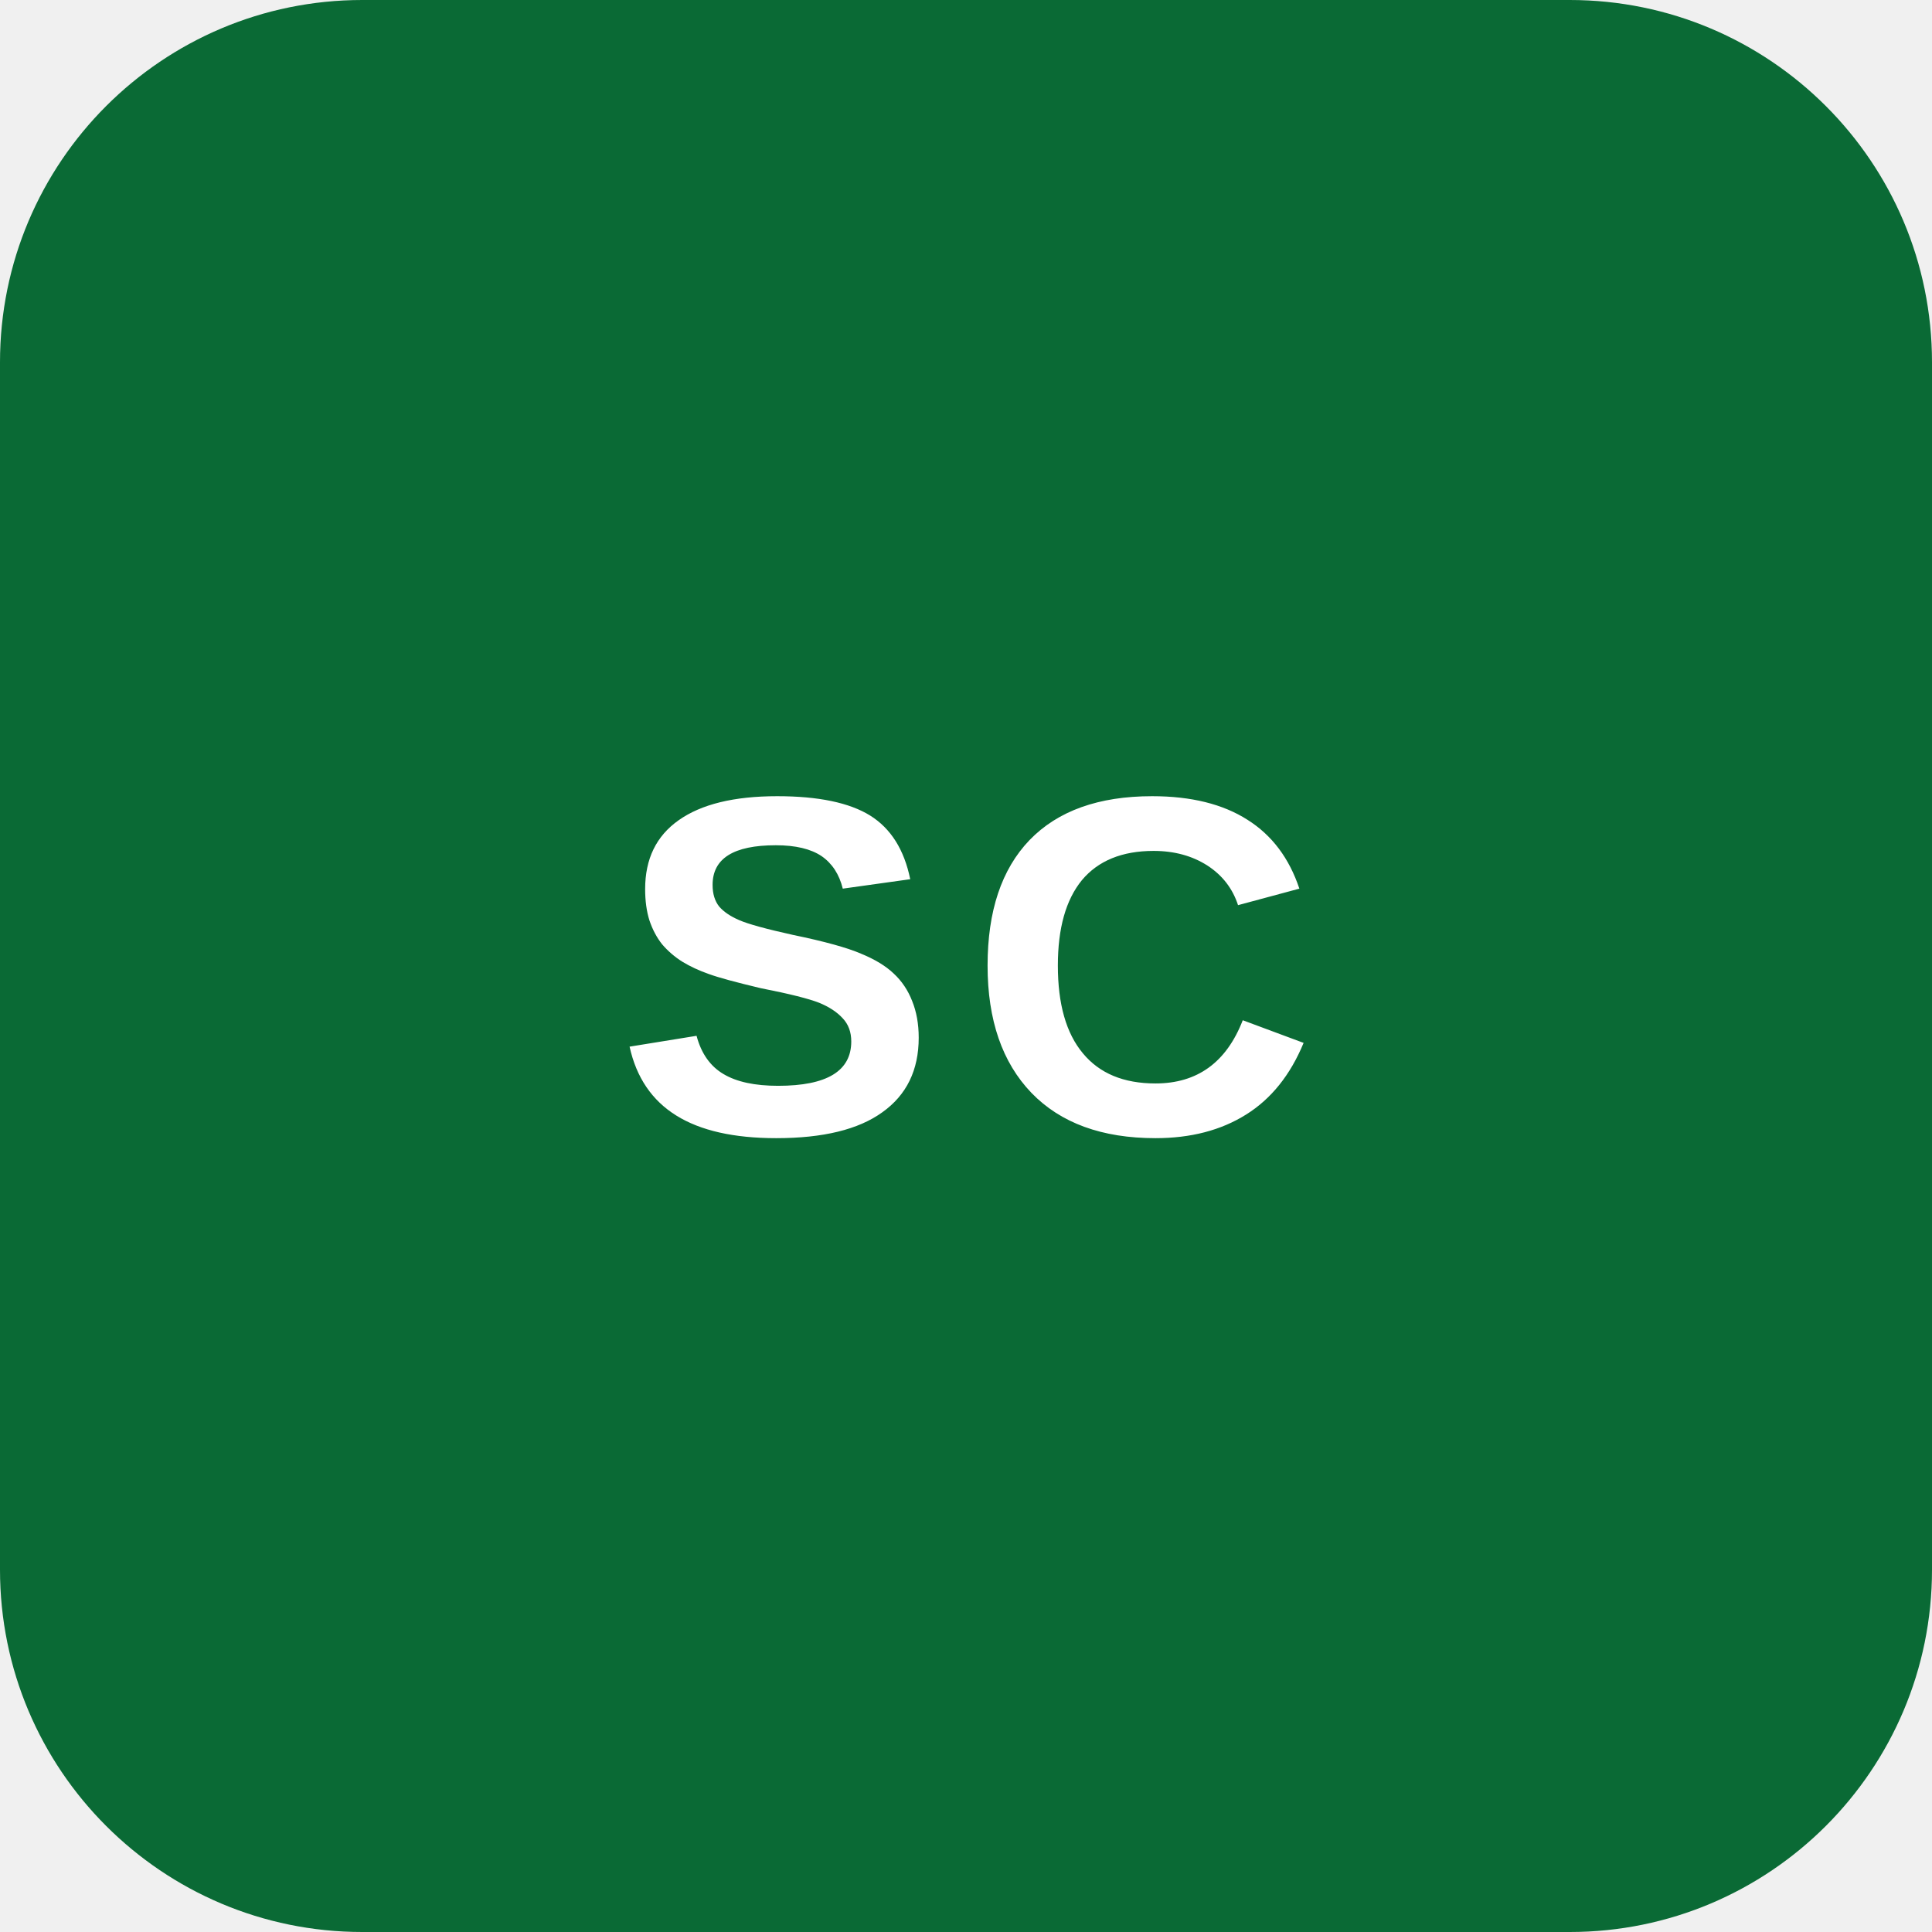
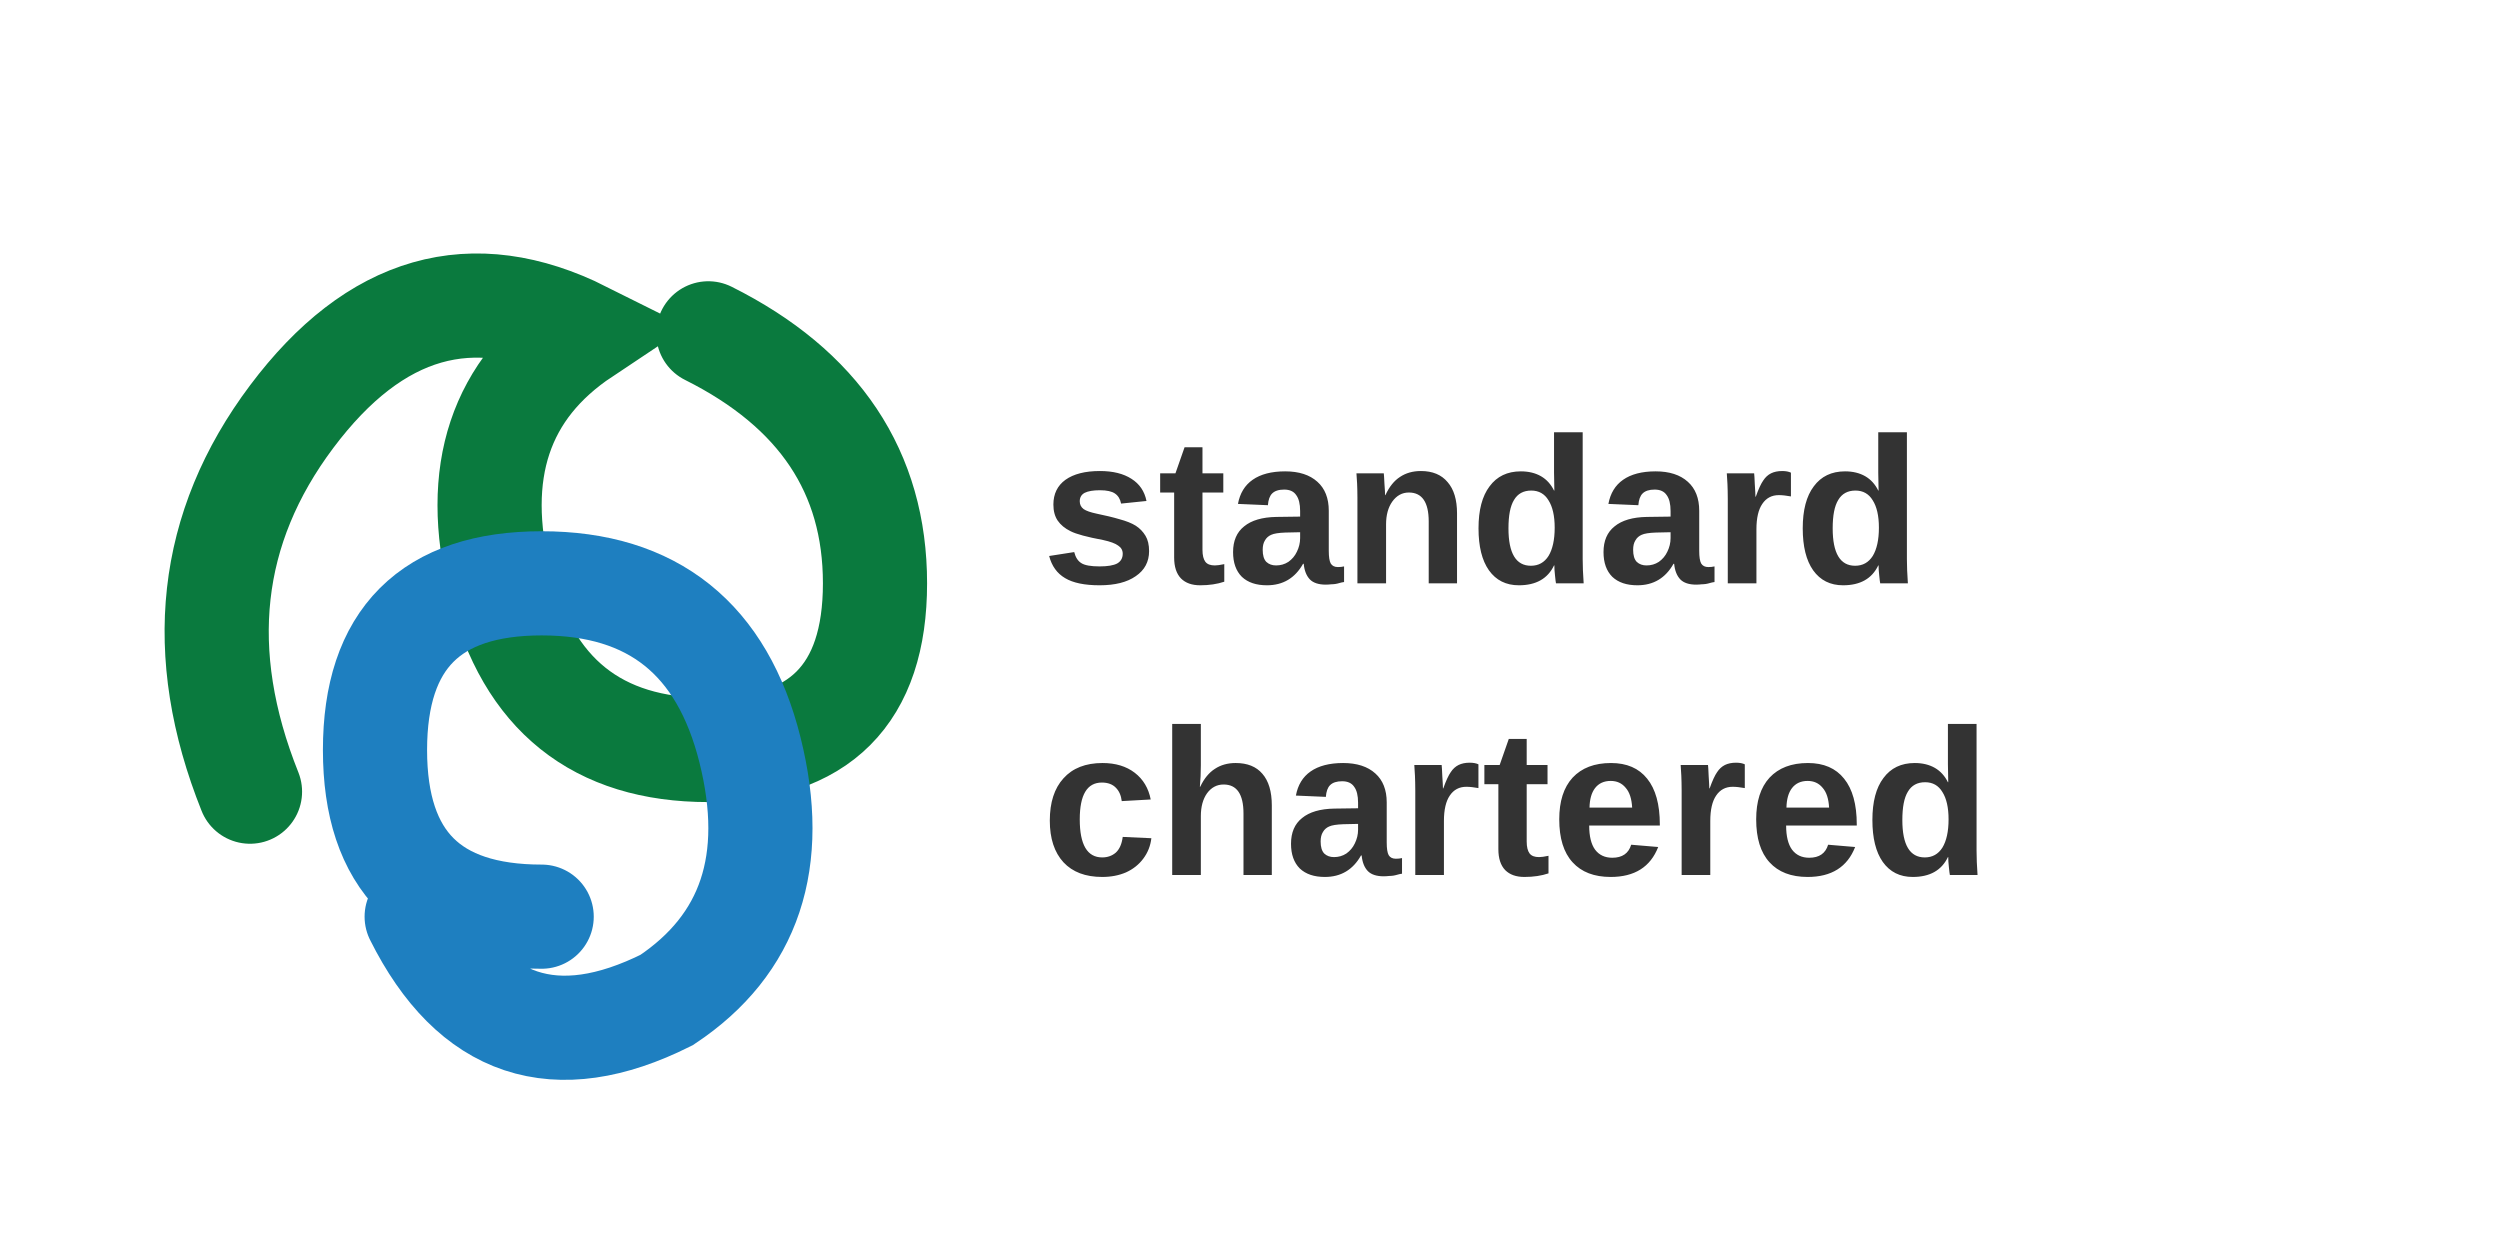
- <svg xmlns="http://www.w3.org/2000/svg" width="64" height="64" viewBox="0 0 64 64">
-   <rect width="64" height="64" rx="12" fill="#0a6a35" />
-   <text x="32" y="32" font-family="Arial,sans-serif" font-size="16" font-weight="800" fill="#fff" text-anchor="middle" dominant-baseline="central" letter-spacing="1">SC</text>
+ <svg xmlns="http://www.w3.org/2000/svg" viewBox="0 0 120 60" width="120" height="60">
+   <rect width="120" height="60" fill="#fff" />
+   <path d="M12,38 Q8,28 14,20 Q20,12 28,16 Q22,20 24,28 Q26,36 34,36 Q42,36 42,28 Q42,20 34,16" stroke="#0a7a3e" stroke-width="5" fill="none" stroke-linecap="round" />
+   <path d="M20,44 Q24,52 32,48 Q38,44 36,36 Q34,28 26,28 Q18,28 18,36 Q18,44 26,44" stroke="#1e7fc0" stroke-width="5" fill="none" stroke-linecap="round" />
+   <text x="50" y="28" font-family="Arial,sans-serif" font-size="10" font-weight="700" fill="#333">standard</text>
+   <text x="50" y="42" font-family="Arial,sans-serif" font-size="10" font-weight="700" fill="#333">chartered</text>
</svg>
